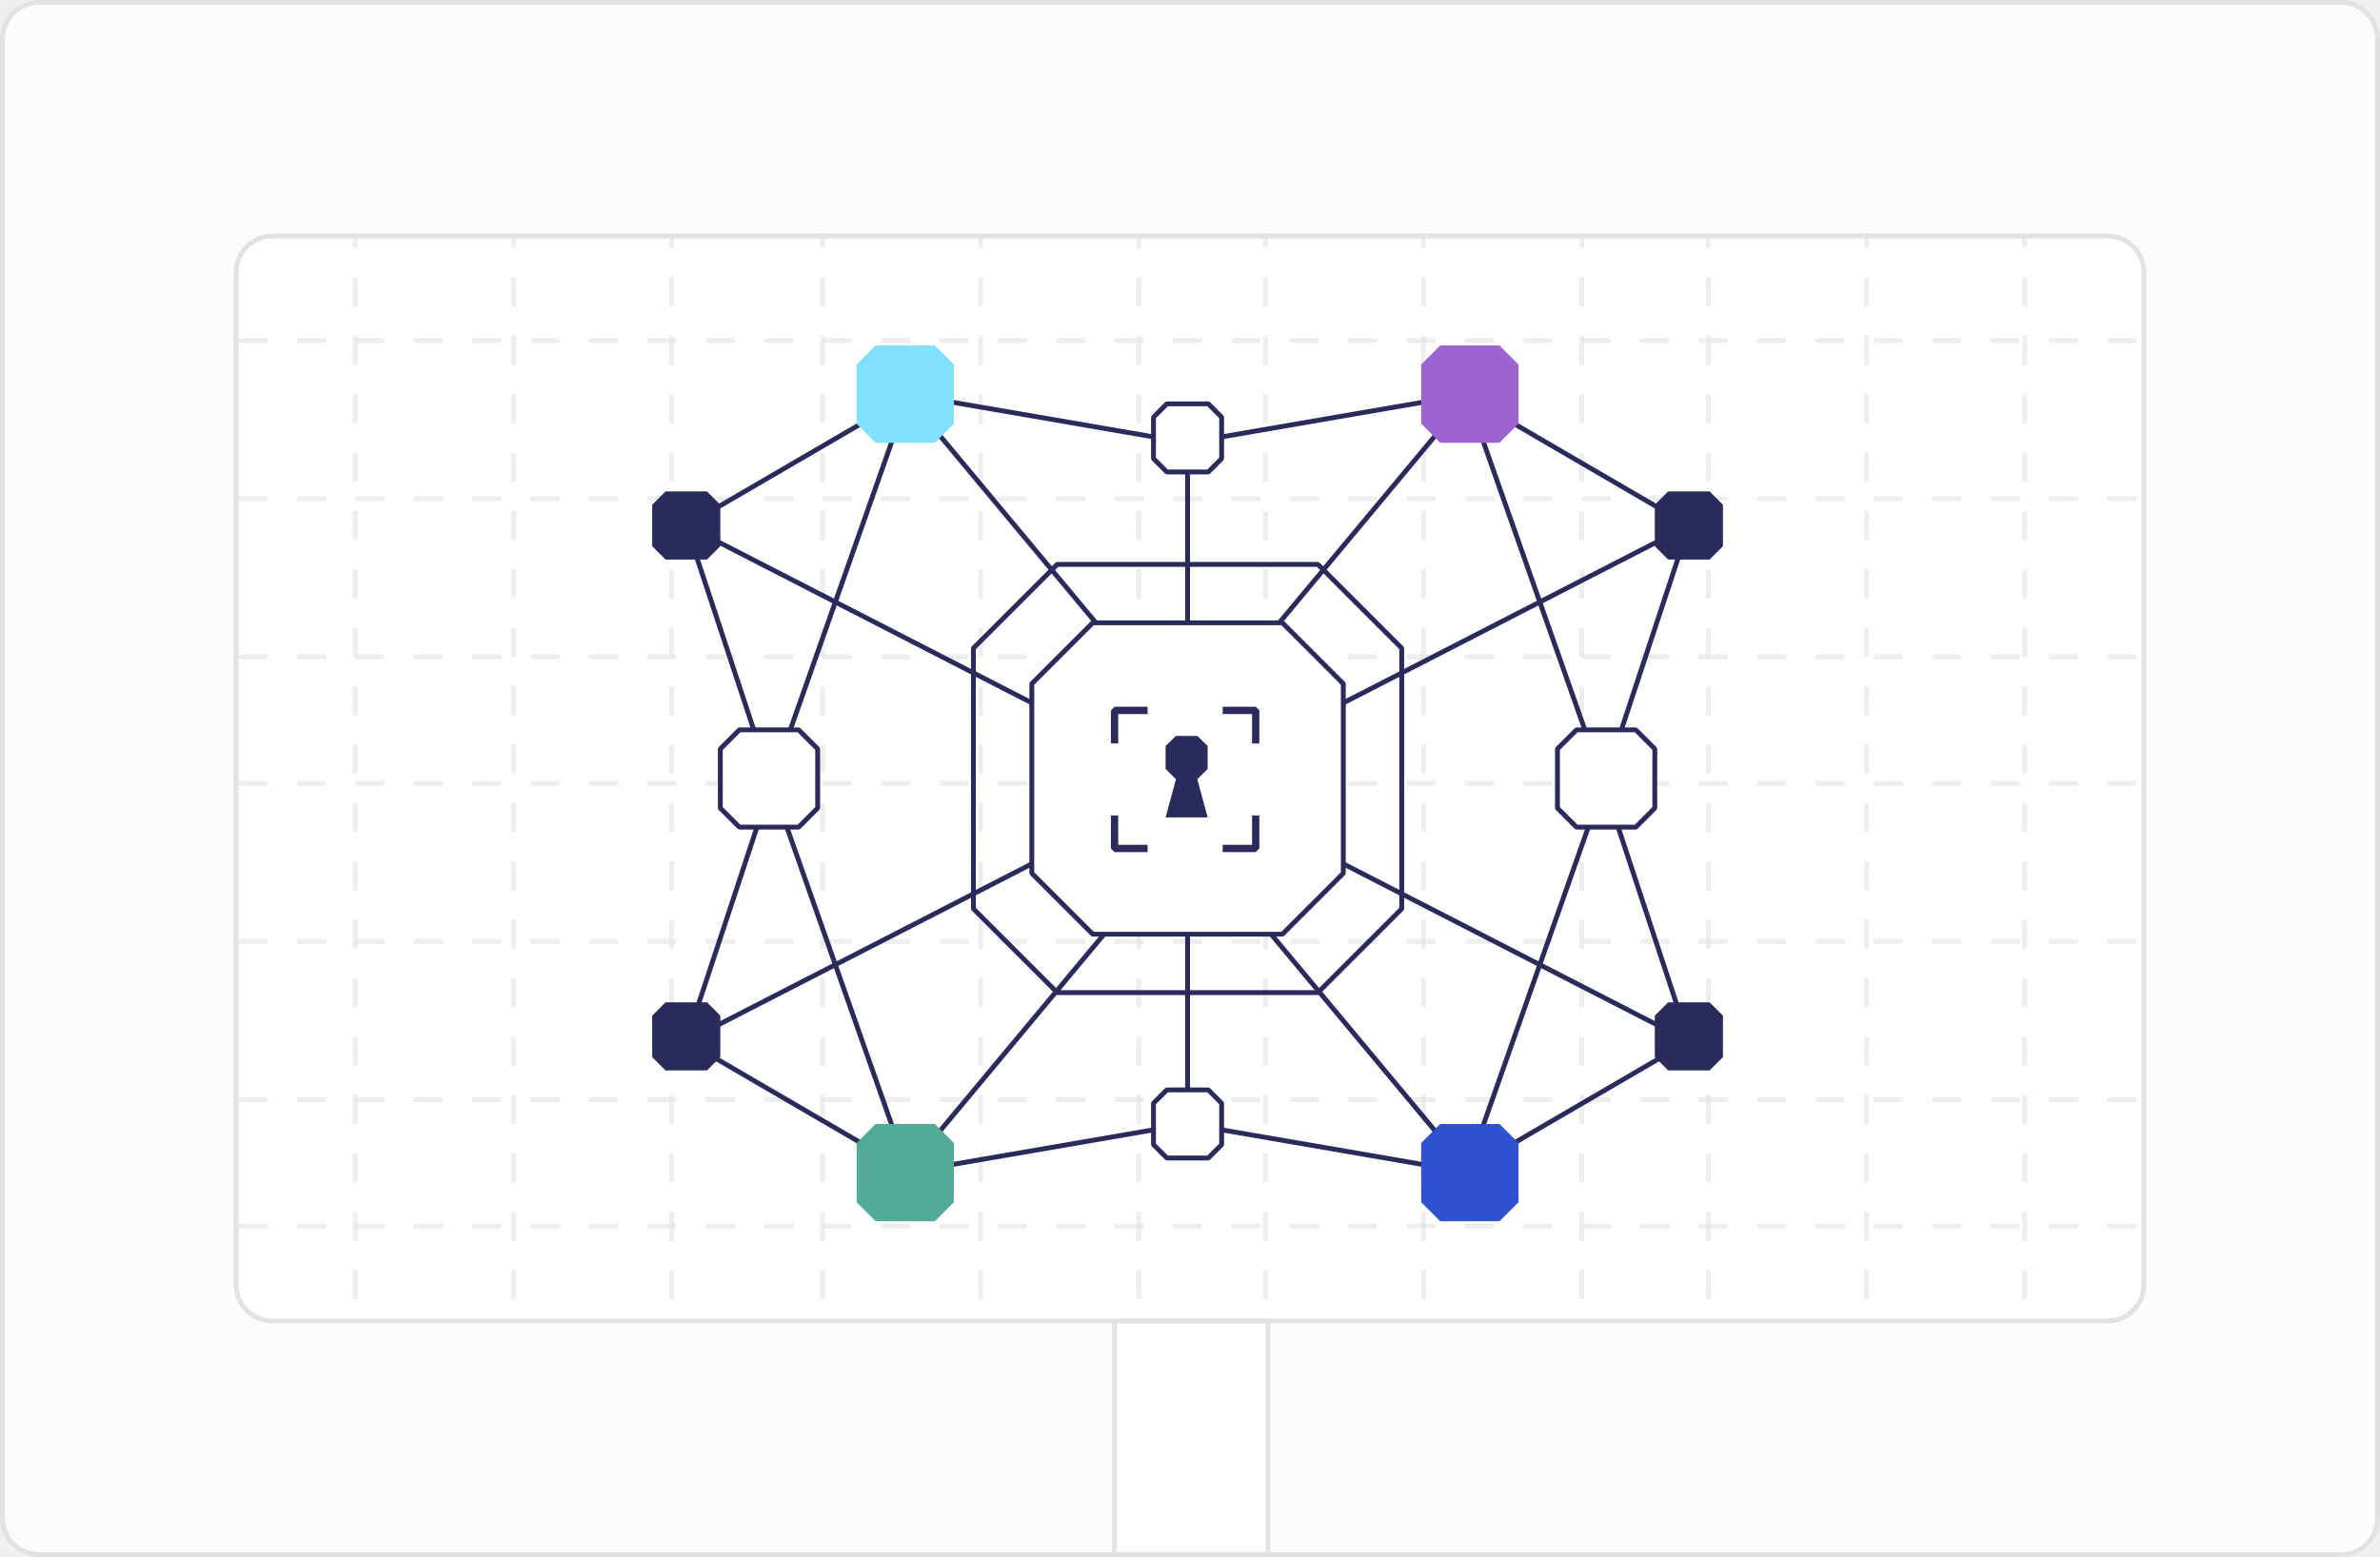
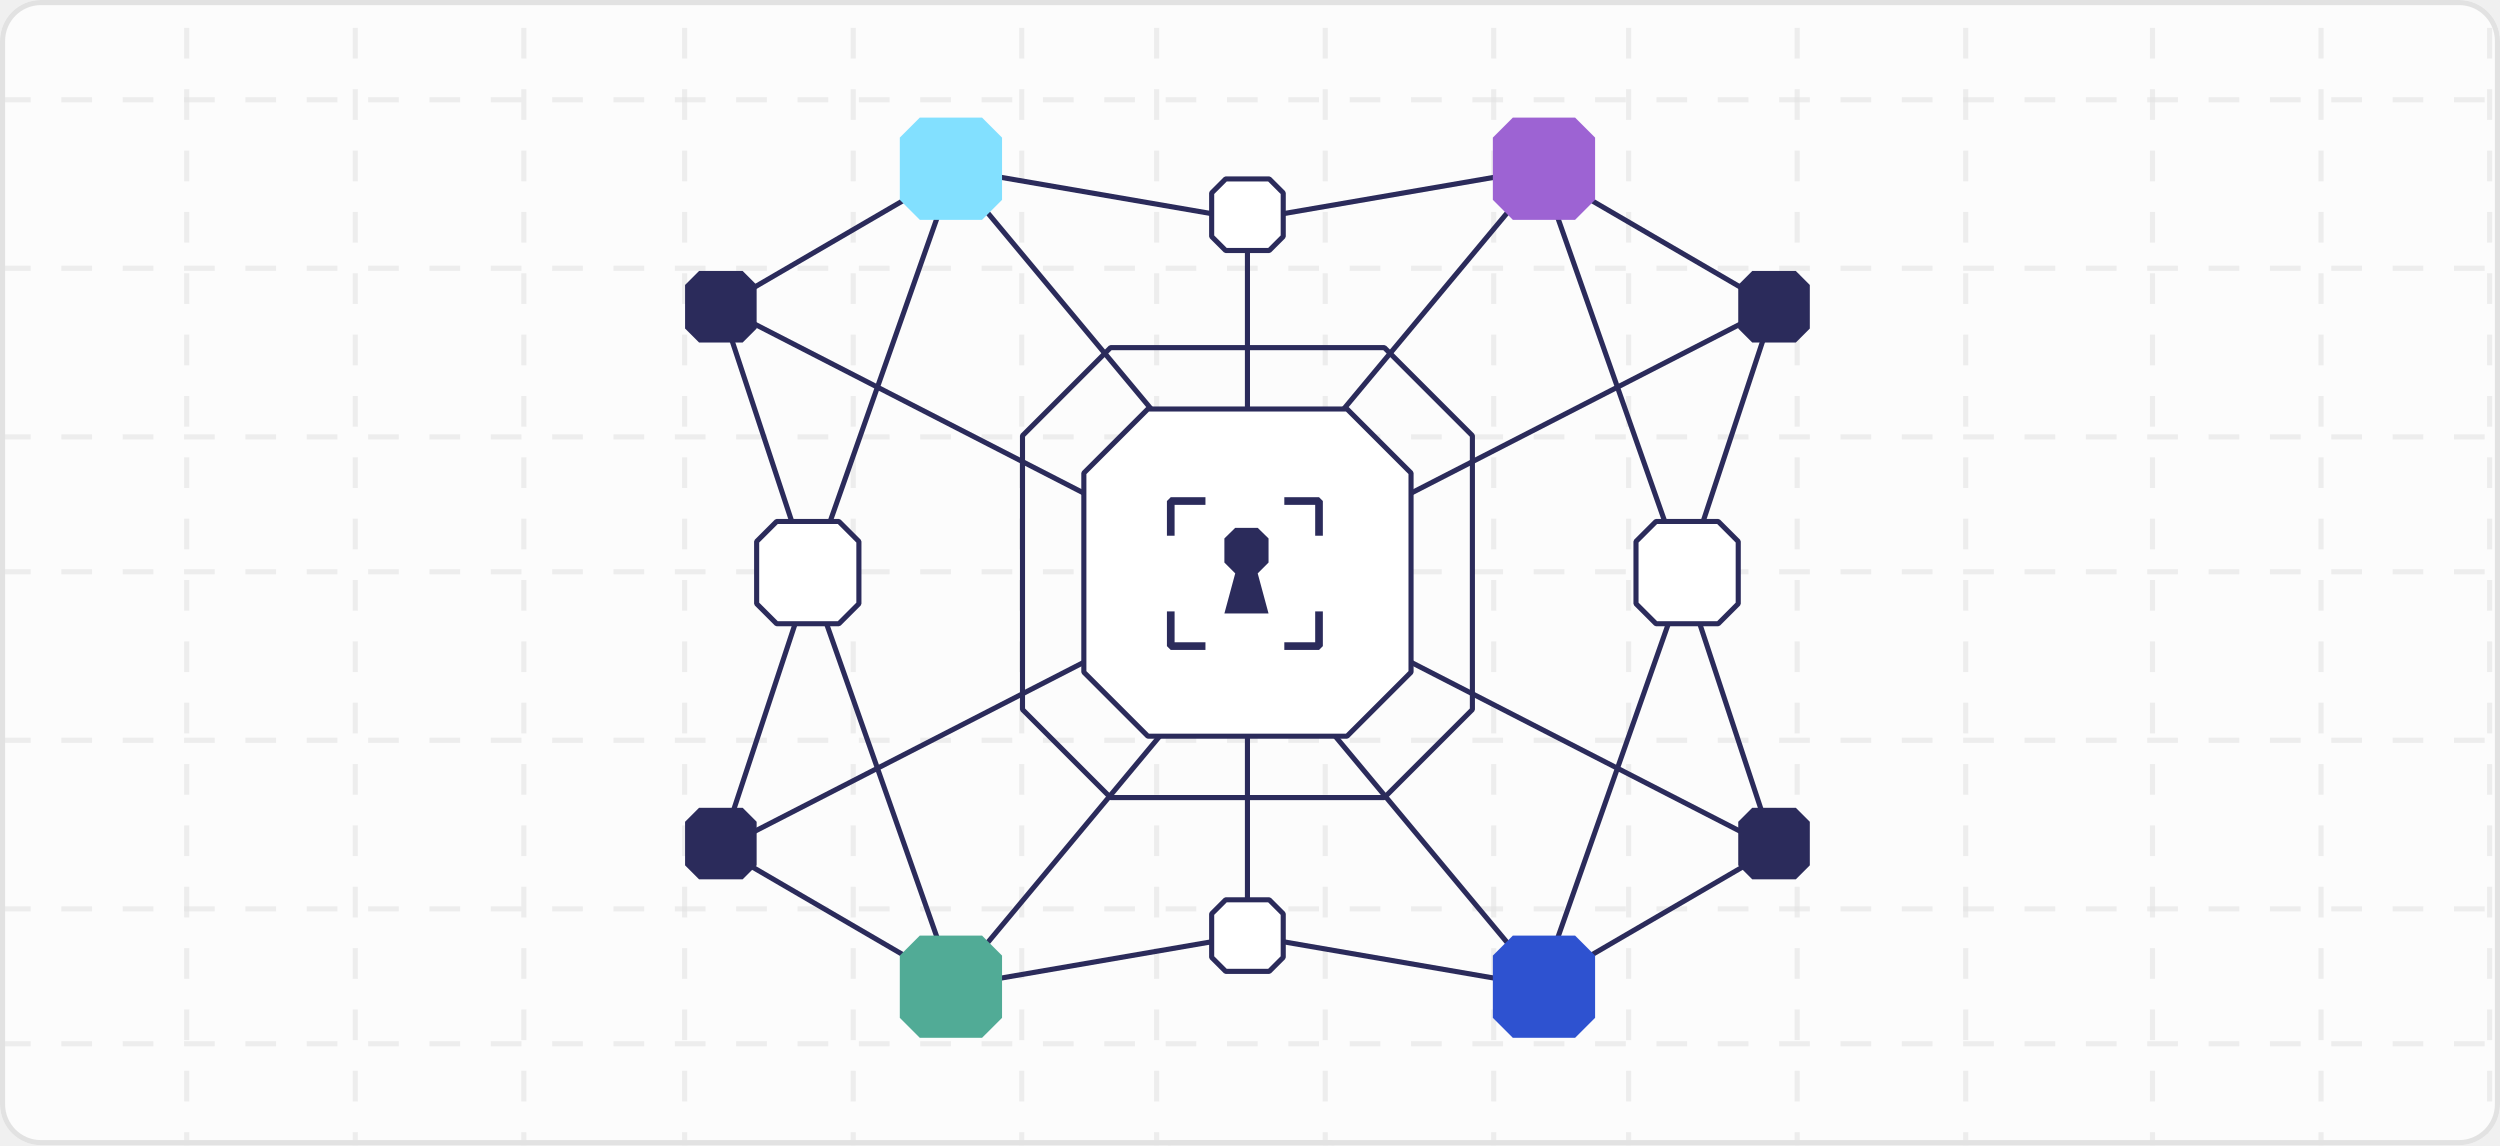
- <svg xmlns="http://www.w3.org/2000/svg" width="489" height="320" viewBox="0 0 489 320" fill="none">
-   <rect x="0.5" y="0.5" width="488" height="319" rx="7.5" fill="#FCFCFC" />
-   <g clip-path="url(#clip0_1373_4458)">
-     <rect x="48" y="48" width="393" height="224" rx="8" fill="white" />
-     <path d="M37 70H526M37 102.5H526M37 135H526" stroke="#E2E2E2" stroke-opacity="0.6" stroke-linejoin="bevel" stroke-dasharray="6 6" />
-     <path d="M37 252H526M37 284.5H526M37 317H526" stroke="#E2E2E2" stroke-opacity="0.6" stroke-linejoin="bevel" stroke-dasharray="6 6" />
-     <path d="M37 161H526M37 193.5H526M37 226H526" stroke="#E2E2E2" stroke-opacity="0.6" stroke-linejoin="bevel" stroke-dasharray="6 6" />
-     <path d="M416 -3L416 486M383.5 -3L383.5 486M351 -3L351 486" stroke="#E2E2E2" stroke-opacity="0.6" stroke-linejoin="bevel" stroke-dasharray="6 6" />
-     <path d="M234 -3L234 486M201.5 -3L201.5 486M169 -3L169 486" stroke="#E2E2E2" stroke-opacity="0.6" stroke-linejoin="bevel" stroke-dasharray="6 6" />
-     <path d="M138 -3L138 486M105.5 -3L105.5 486M73 -3L73 486" stroke="#E2E2E2" stroke-opacity="0.6" stroke-linejoin="bevel" stroke-dasharray="6 6" />
-     <path d="M325 -3L325 486M292.5 -3L292.5 486M260 -3L260 486" stroke="#E2E2E2" stroke-opacity="0.6" stroke-linejoin="bevel" stroke-dasharray="6 6" />
-     <path d="M244 132H228.5L186 81L244 91M244 132V91M244 132H259.5L302 81L244 91" stroke="#2B2B5B" stroke-linejoin="bevel" />
-     <path d="M244 190H228.5L186 241L244 231M244 190V231M244 190H259.5L302 241L244 231" stroke="#2B2B5B" stroke-linejoin="bevel" />
-     <path d="M141 108L158.5 161L186.5 81.5L141 108ZM141 108L215 146" stroke="#2B2B5B" stroke-linejoin="bevel" />
-     <path d="M141 214L158.5 161L186.5 240.5L141 214ZM141 214L215 176" stroke="#2B2B5B" stroke-linejoin="bevel" />
-     <path d="M347 108L329.5 161L301.5 81.5L347 108ZM347 108L273 146" stroke="#2B2B5B" stroke-linejoin="bevel" />
-     <path d="M347 214L329.5 161L301.5 240.5L347 214ZM347 214L273 176" stroke="#2B2B5B" stroke-linejoin="bevel" />
-     <path d="M263.478 128L224.522 128L212 140.522L212 179.478L224.522 192L263.478 192L276 179.478L276 140.522L263.478 128Z" fill="white" stroke="#2B2B5B" stroke-linejoin="bevel" />
-     <path d="M251.213 146H258V152.787" stroke="#2B2B5B" stroke-width="1.5" stroke-linejoin="bevel" />
-     <path d="M251.213 174.383H258V167.596" stroke="#2B2B5B" stroke-width="1.5" stroke-linejoin="bevel" />
-     <path d="M235.787 146H229V152.787" stroke="#2B2B5B" stroke-width="1.5" stroke-linejoin="bevel" />
-     <path d="M235.787 174.383H229V167.596" stroke="#2B2B5B" stroke-width="1.5" stroke-linejoin="bevel" />
-     <path d="M239.489 153.319V158.032L241.61 160.153L239.489 168H248.128L246.007 160.153L248.128 158.032V153.319L246.007 151.245H241.61L239.489 153.319Z" fill="#2B2B5B" />
-     <path d="M164.087 150L151.913 150L148 153.913L148 166.087L151.913 170L164.087 170L168 166.087L168 153.913L164.087 150Z" fill="white" stroke="#2B2B5B" stroke-linejoin="bevel" />
-     <path d="M192.087 71L179.913 71L176 74.913L176 87.087L179.913 91L192.087 91L196 87.087L196 74.913L192.087 71Z" fill="#82E0FF" />
-     <path d="M308.087 71L295.913 71L292 74.913L292 87.087L295.913 91L308.087 91L312 87.087L312 74.913L308.087 71Z" fill="#9D63D3" />
-     <path d="M336.087 150L323.913 150L320 153.913L320 166.087L323.913 170L336.087 170L340 166.087L340 153.913L336.087 150Z" fill="white" stroke="#2B2B5B" stroke-linejoin="bevel" />
-     <path d="M248.261 83L239.739 83L237 85.739L237 94.261L239.739 97L248.261 97L251 94.261L251 85.739L248.261 83Z" fill="white" stroke="#2B2B5B" stroke-linejoin="bevel" />
-     <path d="M248.261 224L239.739 224L237 226.739L237 235.261L239.739 238L248.261 238L251 235.261L251 226.739L248.261 224Z" fill="white" stroke="#2B2B5B" stroke-linejoin="bevel" />
-     <path d="M351.261 206L342.739 206L340 208.739L340 217.261L342.739 220L351.261 220L354 217.261L354 208.739L351.261 206Z" fill="#2B2B5B" />
-     <path d="M145.261 206L136.739 206L134 208.739L134 217.261L136.739 220L145.261 220L148 217.261L148 208.739L145.261 206Z" fill="#2B2B5B" />
-     <path d="M145.261 101L136.739 101L134 103.739L134 112.261L136.739 115L145.261 115L148 112.261L148 103.739L145.261 101Z" fill="#2B2B5B" />
-     <path d="M351.261 101L342.739 101L340 103.739L340 112.261L342.739 115L351.261 115L354 112.261L354 103.739L351.261 101Z" fill="#2B2B5B" />
-     <path d="M308.087 231L295.913 231L292 234.913L292 247.087L295.913 251L308.087 251L312 247.087L312 234.913L308.087 231Z" fill="#2E52D0" />
-     <path d="M192.087 231L179.913 231L176 234.913L176 247.087L179.913 251L192.087 251L196 247.087L196 234.913L192.087 231Z" fill="#51AB96" />
-     <path d="M270.783 116L217.217 116L200 133.217L200 186.783L217.217 204L270.783 204L288 186.783L288 133.217L270.783 116Z" stroke="#2B2B5B" stroke-linejoin="bevel" />
+ <svg xmlns="http://www.w3.org/2000/svg" width="489" height="224" viewBox="0 0 489 224" fill="none">
+   <g clip-path="url(#clip0_1641_85013)">
+     <rect width="489" height="224" rx="8" fill="#FCFCFC" />
+     <path d="M0 19.511H496.096M0 52.483H496.096M0 85.454H496.096" stroke="#E2E2E2" stroke-opacity="0.6" stroke-linejoin="bevel" stroke-dasharray="6 6" />
+     <path d="M0 204.152H496.096M0 237.124H496.096M0 270.096H496.096" stroke="#E2E2E2" stroke-opacity="0.6" stroke-linejoin="bevel" stroke-dasharray="6 6" />
+     <path d="M0 111.832H496.096M0 144.803H496.096M0 177.775H496.096" stroke="#E2E2E2" stroke-opacity="0.6" stroke-linejoin="bevel" stroke-dasharray="6 6" />
+     <path d="M384.5 -54.548L384.5 441.548M351.528 -54.548L351.528 441.548M318.557 -54.548L318.557 441.548" stroke="#E2E2E2" stroke-opacity="0.6" stroke-linejoin="bevel" stroke-dasharray="6 6" />
+     <path d="M199.859 -54.548L199.859 441.548M166.887 -54.548L166.887 441.548M133.916 -54.548L133.916 441.548" stroke="#E2E2E2" stroke-opacity="0.6" stroke-linejoin="bevel" stroke-dasharray="6 6" />
+     <path d="M102.466 -54.548L102.466 441.548M69.494 -54.548L69.494 441.548M36.523 -54.548L36.523 441.548" stroke="#E2E2E2" stroke-opacity="0.6" stroke-linejoin="bevel" stroke-dasharray="6 6" />
+     <path d="M292.179 -54.548L292.179 441.548M259.208 -54.548L259.208 441.548M226.236 -54.548L226.236 441.548" stroke="#E2E2E2" stroke-opacity="0.6" stroke-linejoin="bevel" stroke-dasharray="6 6" />
+     <path d="M486.966 -54.548L486.966 441.548M453.994 -54.548L453.994 441.548M421.023 -54.548L421.023 441.548" stroke="#E2E2E2" stroke-opacity="0.6" stroke-linejoin="bevel" stroke-dasharray="6 6" />
+     <path d="M244 84H228.5L186 33L244 43M244 84V43M244 84H259.5L302 33L244 43" stroke="#2B2B5B" stroke-linejoin="bevel" />
+     <path d="M244 142H228.5L186 193L244 183M244 142V183M244 142H259.5L302 193L244 183" stroke="#2B2B5B" stroke-linejoin="bevel" />
+     <path d="M141 60L158.5 113L186.5 33.5L141 60ZM141 60L215 98" stroke="#2B2B5B" stroke-linejoin="bevel" />
+     <path d="M141 166L158.5 113L186.5 192.5L141 166ZM141 166L215 128" stroke="#2B2B5B" stroke-linejoin="bevel" />
+     <path d="M347 60L329.5 113L301.5 33.5L347 60ZM347 60L273 98" stroke="#2B2B5B" stroke-linejoin="bevel" />
+     <path d="M347 166L329.5 113L301.5 192.5L347 166ZM347 166L273 128" stroke="#2B2B5B" stroke-linejoin="bevel" />
+     <path d="M263.478 80L224.522 80L212 92.522L212 131.478L224.522 144L263.478 144L276 131.478L276 92.522L263.478 80Z" fill="white" stroke="#2B2B5B" stroke-linejoin="bevel" />
+     <path d="M251.212 98H258V104.787" stroke="#2B2B5B" stroke-width="1.5" stroke-linejoin="bevel" />
+     <path d="M251.212 126.383H258V119.596" stroke="#2B2B5B" stroke-width="1.5" stroke-linejoin="bevel" />
+     <path d="M235.787 98H229V104.787" stroke="#2B2B5B" stroke-width="1.5" stroke-linejoin="bevel" />
+     <path d="M235.787 126.383H229V119.596" stroke="#2B2B5B" stroke-width="1.5" stroke-linejoin="bevel" />
+     <path d="M239.489 105.319V110.032L241.61 112.153L239.489 120H248.128L246.007 112.153L248.128 110.032V105.319L246.007 103.245H241.61L239.489 105.319Z" fill="#2B2B5B" />
+     <path d="M164.087 102L151.913 102L148 105.913L148 118.087L151.913 122L164.087 122L168 118.087L168 105.913L164.087 102Z" fill="white" stroke="#2B2B5B" stroke-linejoin="bevel" />
+     <path d="M192.086 23L179.913 23L176 26.913L176 39.087L179.913 43L192.086 43L196 39.087L196 26.913L192.086 23Z" fill="#82E0FF" />
+     <path d="M308.086 23L295.913 23L292 26.913L292 39.087L295.913 43L308.086 43L312 39.087L312 26.913L308.086 23Z" fill="#9D63D3" />
+     <path d="M336.087 102L323.913 102L320 105.913L320 118.087L323.913 122L336.087 122L340 118.087L340 105.913L336.087 102Z" fill="white" stroke="#2B2B5B" stroke-linejoin="bevel" />
+     <path d="M248.261 35L239.739 35L237 37.739L237 46.261L239.739 49L248.261 49L251 46.261L251 37.739L248.261 35Z" fill="white" stroke="#2B2B5B" stroke-linejoin="bevel" />
+     <path d="M248.261 176L239.739 176L237 178.739L237 187.261L239.739 190L248.261 190L251 187.261L251 178.739L248.261 176Z" fill="white" stroke="#2B2B5B" stroke-linejoin="bevel" />
+     <path d="M351.261 158L342.739 158L340 160.739L340 169.261L342.739 172L351.261 172L354 169.261L354 160.739L351.261 158Z" fill="#2B2B5B" />
+     <path d="M145.261 158L136.739 158L134 160.739L134 169.261L136.739 172L145.261 172L148 169.261L148 160.739L145.261 158Z" fill="#2B2B5B" />
+     <path d="M145.261 53L136.739 53L134 55.739L134 64.261L136.739 67L145.261 67L148 64.261L148 55.739L145.261 53Z" fill="#2B2B5B" />
+     <path d="M351.261 53L342.739 53L340 55.739L340 64.261L342.739 67L351.261 67L354 64.261L354 55.739L351.261 53Z" fill="#2B2B5B" />
+     <path d="M308.086 183L295.913 183L292 186.913L292 199.087L295.913 203L308.086 203L312 199.087L312 186.913L308.086 183Z" fill="#2E52D0" />
+     <path d="M192.086 183L179.913 183L176 186.913L176 199.087L179.913 203L192.086 203L196 199.087L196 186.913L192.086 183Z" fill="#51AB96" />
+     <path d="M270.783 68L217.217 68L200 85.217L200 138.783L217.217 156L270.783 156L288 138.783L288 85.217L270.783 68Z" stroke="#2B2B5B" stroke-linejoin="bevel" />
+     <path d="M229 271.5V223.5H260.5V271.5H229Z" fill="white" stroke="#E2E2E2" stroke-linejoin="bevel" />
  </g>
-   <rect x="48.5" y="48.5" width="392" height="223" rx="7.5" stroke="#E2E2E2" />
-   <path d="M229 319.5V271.5H260.5V319.5H229Z" fill="white" stroke="#E2E2E2" stroke-linejoin="bevel" />
-   <rect x="0.5" y="0.5" width="488" height="319" rx="7.5" stroke="#E2E2E2" />
+   <rect x="0.5" y="0.5" width="488" height="223" rx="7.5" stroke="#E2E2E2" />
  <defs>
-     <clipPath id="clip0_1373_4458">
-       <rect x="48" y="48" width="393" height="224" rx="8" fill="white" />
+     <clipPath id="clip0_1641_85013">
+       <rect width="489" height="224" rx="8" fill="white" />
    </clipPath>
  </defs>
</svg>
